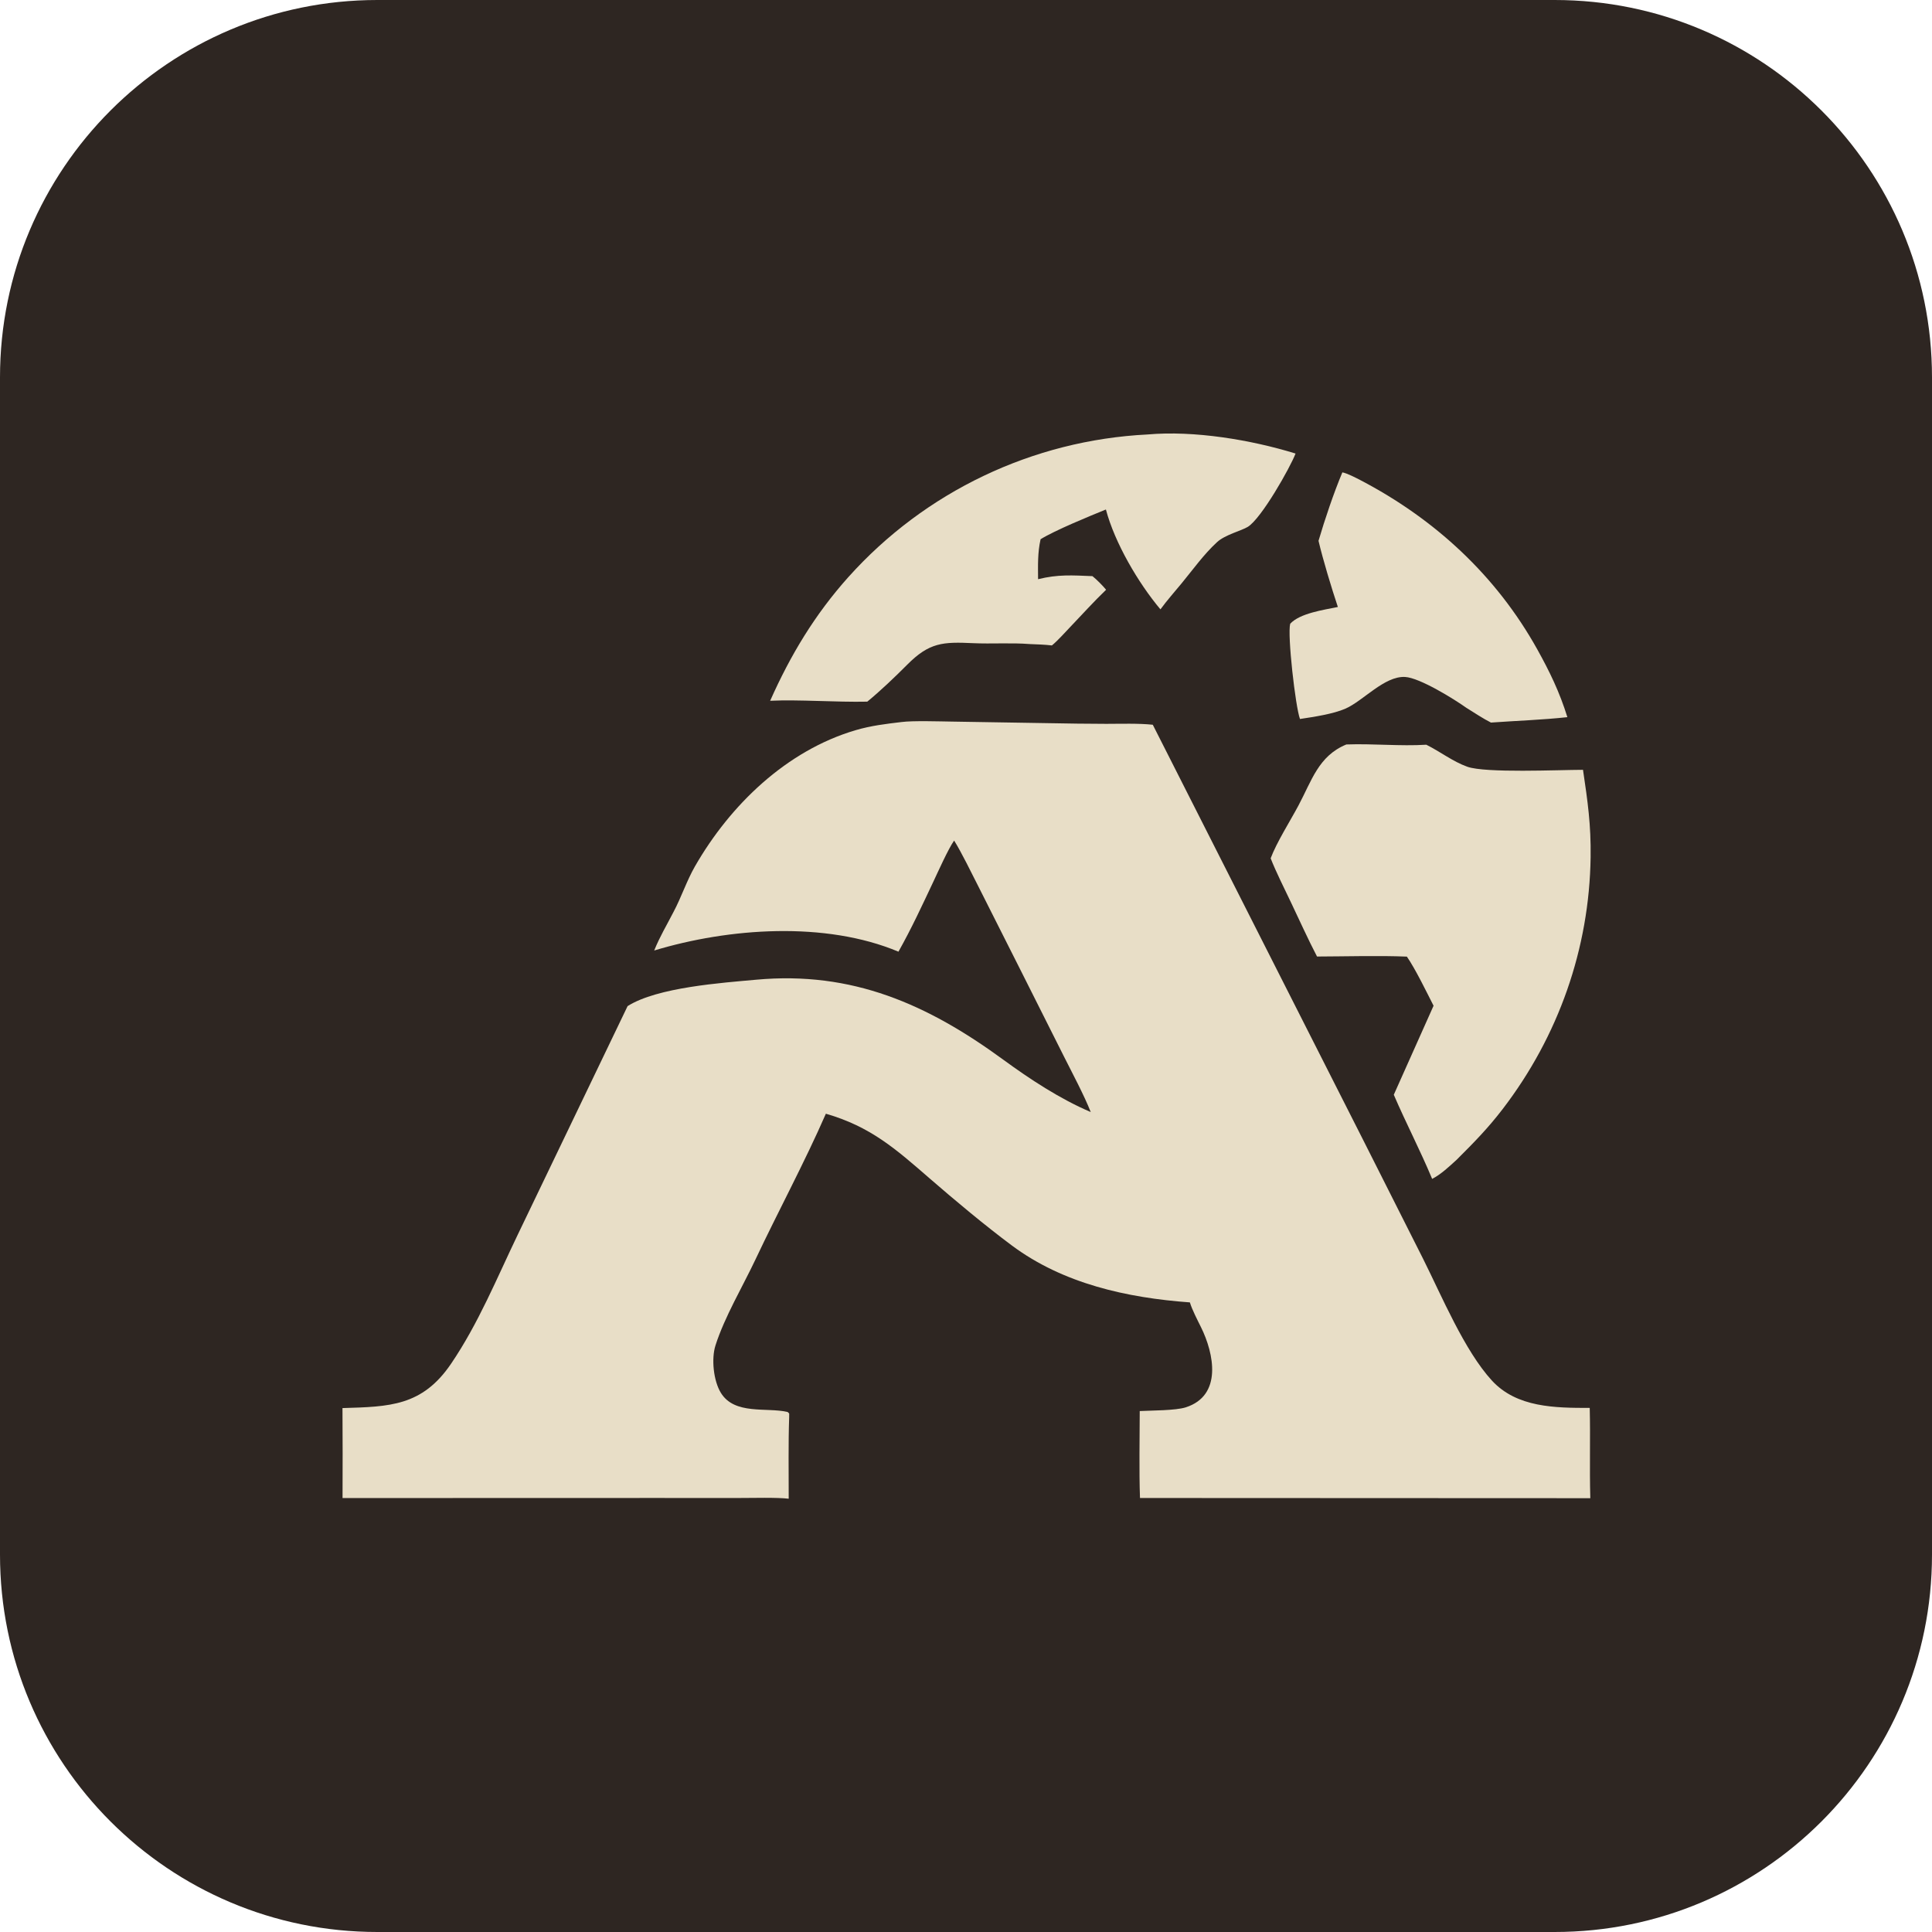
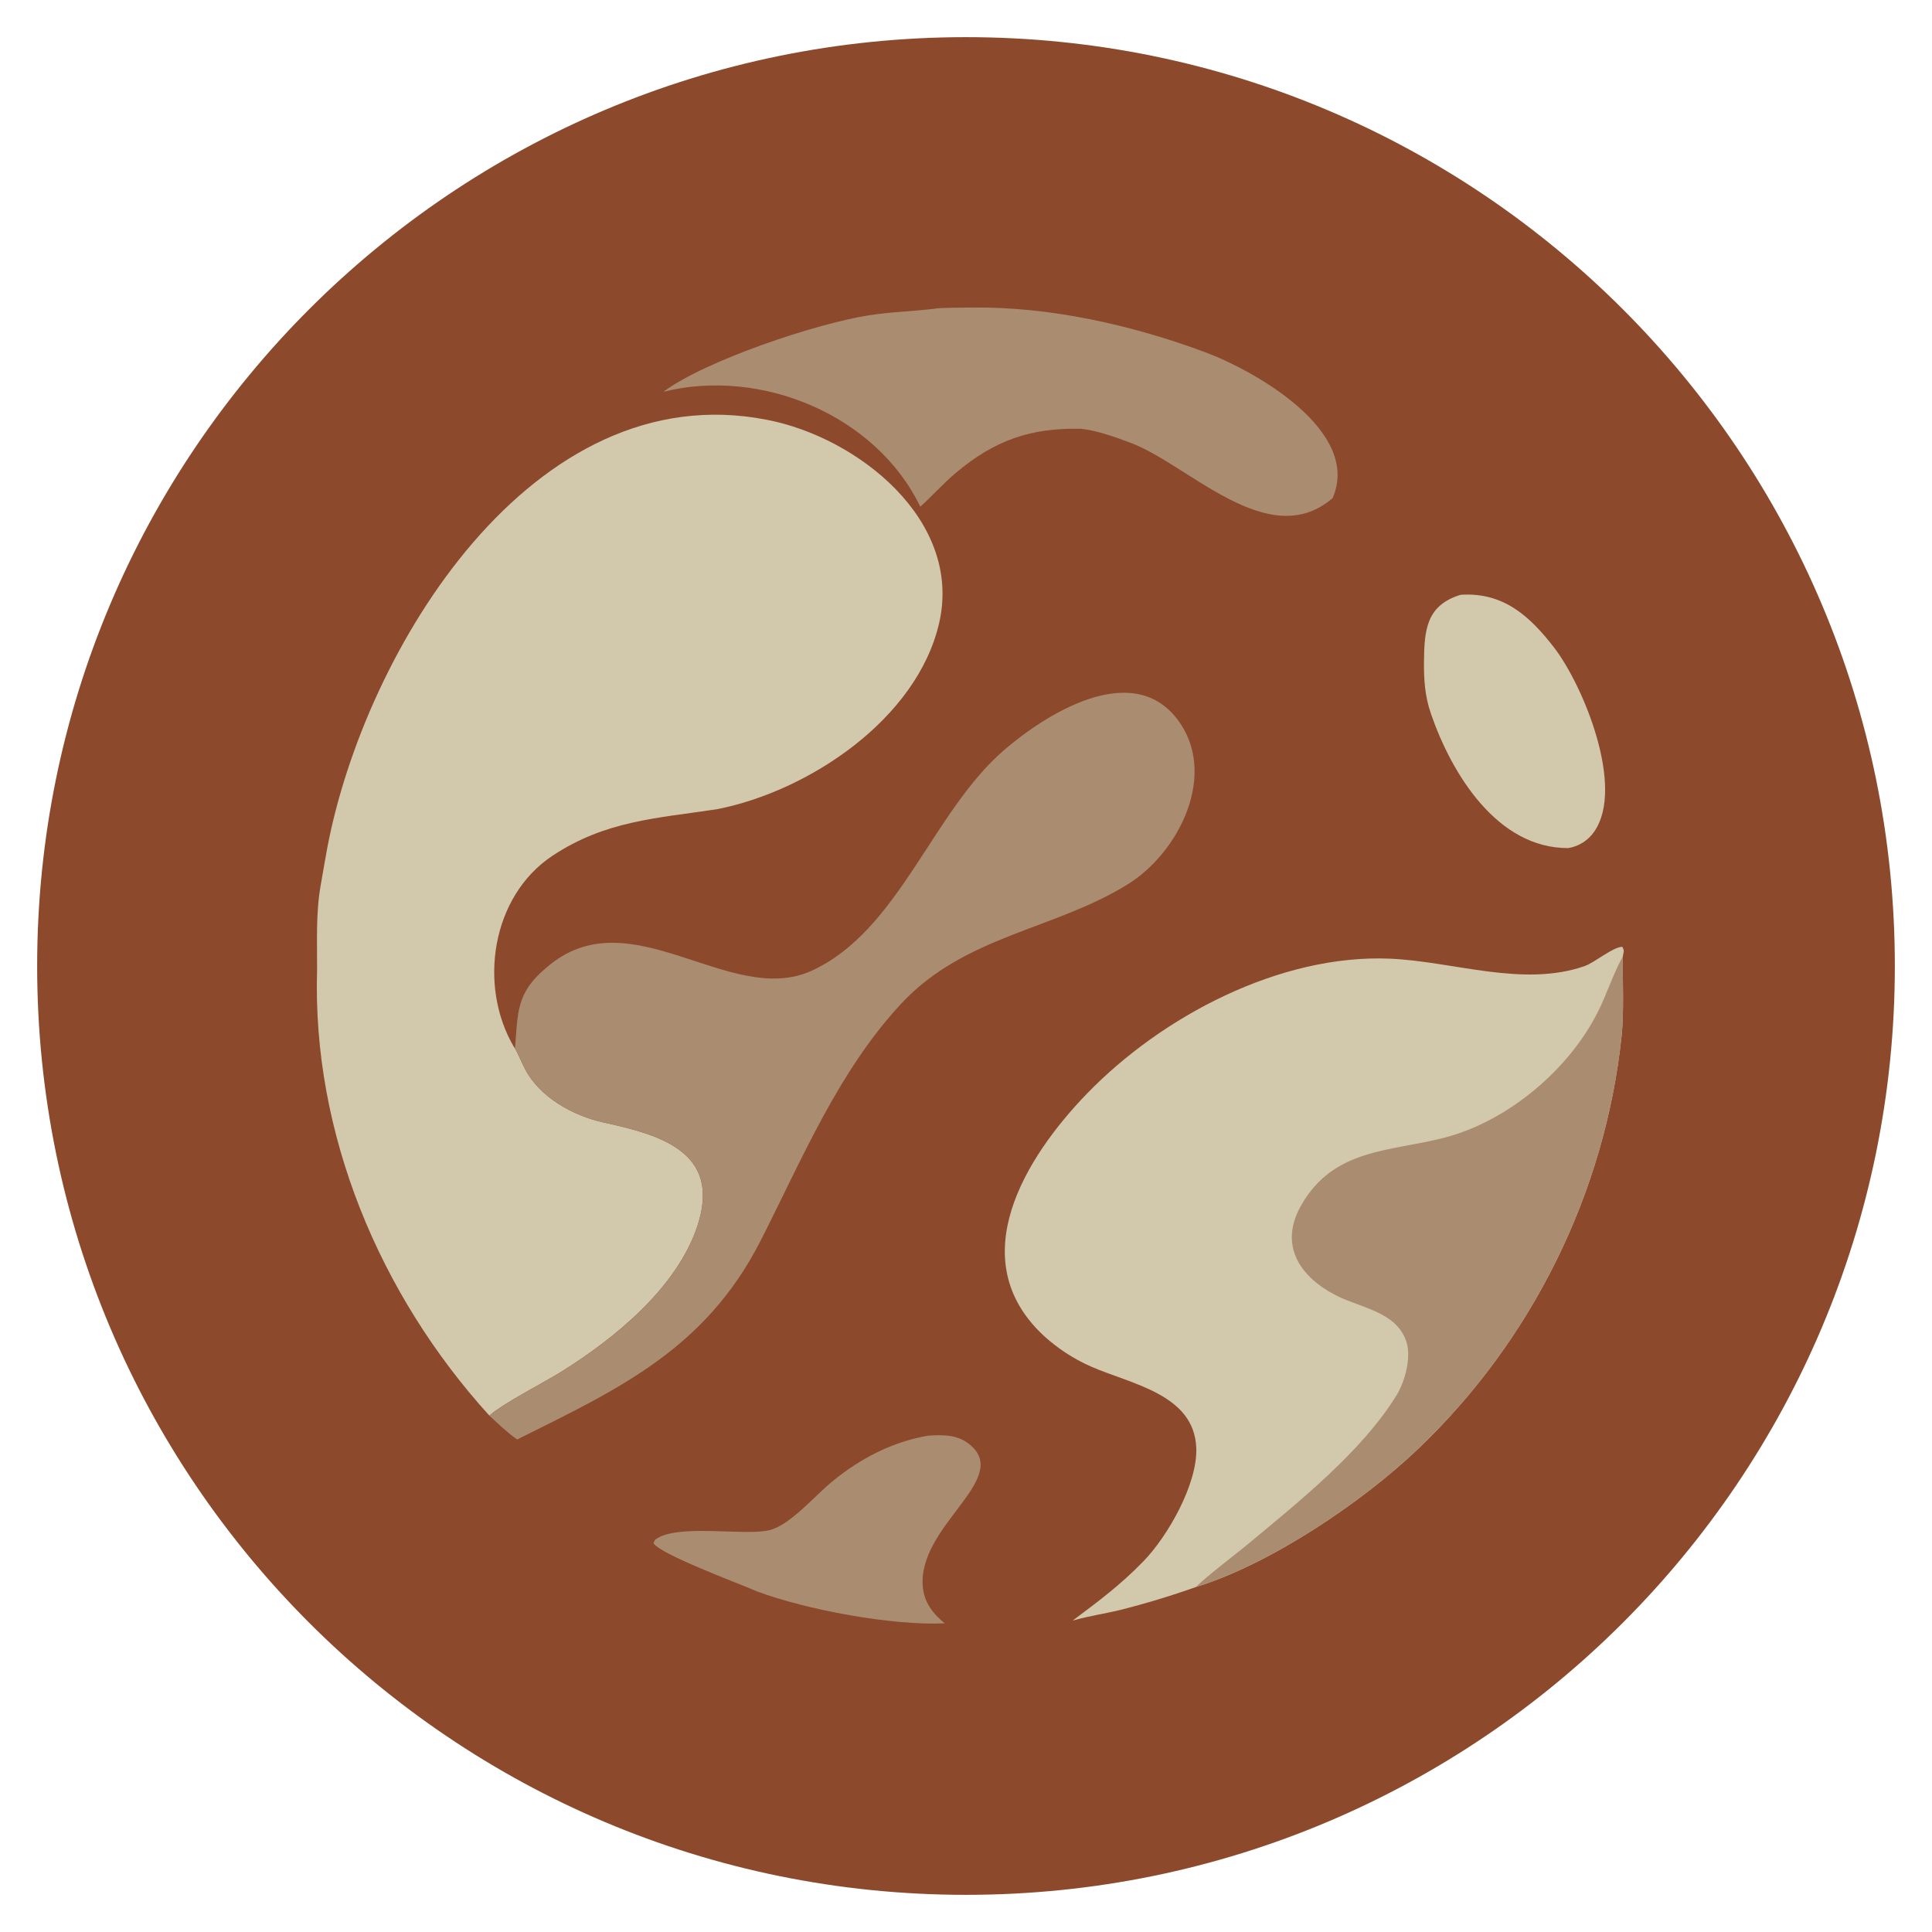
- <svg xmlns="http://www.w3.org/2000/svg" width="1024" height="1024" viewBox="0 0 1024 1024">
-   <rect width="1024" height="1024" rx="200" fill="#2E2622" />
-   <path fill="#e8dec7" d="M477.814 382.693C483.97 381.893 498.064 382.373 504.806 382.46L555.563 383.289C565.829 383.499 576.097 383.62 586.365 383.653C593.896 383.646 603.682 383.325 611.002 384.13L722.511 604.218L754.223 667.101C764.159 686.941 776.178 715.855 790.729 731.71C803.943 746.107 824.335 746.22 842.591 746.224C842.985 762.277 842.434 778.115 842.897 794.072L604.217 793.968C603.703 779.226 604.062 762.754 604.082 747.884C610.325 747.561 623.096 747.647 628.486 745.915C647.966 739.657 643.493 717.475 636.547 703.426C634.804 699.901 631.774 694.086 630.666 690.299C597.333 687.864 563.55 680.406 536.362 660.18C522.14 649.599 505.954 636.069 492.53 624.411C474.619 608.854 461.362 597.123 437.728 590.289C426.595 615.801 412.38 642.187 400.432 667.513C393.648 681.893 384.032 697.994 379.21 713.122C376.967 720.156 378.139 731.856 382.089 738.261C389.377 750.078 406.355 745.807 417.439 748.372C418.679 749.539 418.193 748.792 418.278 751.125C417.783 764.949 418.049 780.435 418.031 794.349C411.989 793.602 398.607 793.959 391.897 793.962L343.995 793.954L181.556 793.998C181.635 778.103 181.623 762.207 181.52 746.312C206.448 745.581 223.778 745.33 239.08 722.802C253.597 701.429 263.29 677.548 274.458 654.321L332.637 533.262C348.412 523.254 382.739 520.921 400.786 519.265C451.67 514.597 491.548 532.244 531.727 561.635C545.704 571.86 561.782 582.465 578.112 589.404C574.607 580.491 568.315 568.722 563.932 559.995L540.724 513.799L518.425 469.569C515.096 463.026 509.511 451.569 505.706 445.514C502.612 449.88 497.097 462.22 494.718 467.262C488.688 480.046 483.152 492.051 476.195 504.413C437.429 488.133 386.301 491.828 346.728 503.788C349.923 495.988 353.221 490.69 356.964 483.368C361.084 475.655 363.98 466.794 368.312 459.239C387.001 426.644 416.857 397.802 453.499 387.013C461.722 384.591 469.567 383.68 477.814 382.693Z" />
-   <path fill="#e8dec7" d="M713.585 394.583C727.607 394.055 742.223 395.585 755.961 394.715C763.271 398.333 769.985 403.623 777.693 406.381C787.36 409.841 826.016 408.043 839.028 408.019C841.513 424.83 843.292 437.137 843.059 454.29C842.402 502.782 825.99 549.229 796.537 587.701C788.522 598.17 781.302 605.453 772.058 614.693C768.127 618.266 763.787 622.403 759.069 624.839C752.622 609.39 745.174 595.224 738.736 580.243L759.818 533.059C755.973 525.529 750.254 513.686 745.682 507.032C731.213 506.398 712.71 506.946 698.049 506.979C693.305 497.86 688.707 487.682 684.252 478.312C680.923 471.309 676.206 461.951 673.475 454.916C676.63 446.477 683.826 435.159 688.219 426.919C695.259 413.714 698.851 400.648 713.585 394.583Z" />
-   <path fill="#e8dec7" d="M608.199 230.28C632.866 228.082 663.093 233.101 686.668 240.388C683.876 247.726 668.603 274.795 661.36 279.245C657.974 281.325 649.331 283.403 645.05 287.349C638.015 293.833 632.424 301.718 626.341 309.104C622.705 313.518 618.297 318.491 615.063 322.976C603.308 309.003 590.868 287.803 586.151 270.045C577.529 273.544 559.149 281.077 551.535 285.801C549.902 293.077 550.171 299.582 550.197 306.982C560.759 304.378 568.213 304.921 579.022 305.368C581.375 307.262 584.339 310.269 586.26 312.583C579.747 318.834 573.807 325.458 567.577 331.96C564.711 334.951 560.661 339.538 557.532 342.096C553.62 341.632 549.661 341.527 545.723 341.363C536.078 340.598 525.409 341.345 515.879 340.899C499.732 340.143 492.591 340.468 480.794 352.346C474.438 358.746 466.396 366.399 459.676 371.892C443.245 372.252 423.63 370.694 408.197 371.422C418.978 347.191 431.847 325.767 449.621 305.902C490.274 260.547 547.368 233.321 608.199 230.28Z" />
-   <path fill="#e8dec7" d="M711.483 250.368C713.898 250.786 718.812 253.319 721.014 254.469C760.444 275.053 792.947 305.01 814.697 344.006C821.373 355.975 826.632 366.871 830.741 380.105C817.614 381.552 803.539 382.018 790.236 382.979C786.186 380.946 781.148 377.615 777.211 375.165C770.804 370.587 752.45 359.19 744.684 358.8C733.752 358.252 722.485 371.494 713.155 375.581C706.55 378.474 696.31 379.966 689.014 381.08C686.591 374.566 682.269 336.408 683.829 330.606C688.976 325.009 701.576 323.267 709.095 321.711C705.785 311.791 701.219 296.761 698.842 286.648C702.143 275.399 706.946 261.133 711.483 250.368Z" />
+ <svg xmlns="http://www.w3.org/2000/svg" viewBox="200 200 624 624" width="1024" height="1024">
+   <circle cx="512" cy="512" r="300" fill="#8C492C" />
+   <path fill="#D2C8AC" d="M358.054 657.223C322.467 618.005 300.804 566.011 302.412 513.261C302.473 504.15 301.964 495.013 303.566 485.993C304.281 481.962 304.942 477.873 305.702 473.858C317.774 410.137 371.812 320.763 447.611 335.567C476.934 341.183 510.951 367.976 503.335 401.191C496.212 432.256 461.191 455.56 431.568 461.363C411.995 464.312 395.556 465.068 378.478 476.366C358.744 489.421 354.375 518.356 365.955 538.085C366.081 538.258 366.206 538.431 366.331 538.604C367.505 540.68 368.429 543.072 369.592 545.308C374.287 554.334 384.995 560.362 394.993 562.552C412.898 566.474 433.236 571.945 425.234 596.014C418.56 616.093 398.362 632.411 380.994 643.233C375.425 646.653 362.327 653.378 358.054 657.223Z" />
+   <path fill="#D2C8AC" d="M546.457 723.415C554.835 717.143 561.805 711.976 569.249 704.327C577.217 696.14 586.796 679.25 586.375 667.694C585.74 650.233 565.278 647.07 552.241 641.314C546.669 638.838 541.535 635.474 537.041 631.352C510.716 606.779 531.112 573.831 551.067 553.224C575.279 528.222 613.385 508.133 648.902 509.633C669.471 510.502 691.935 519.018 711.91 511.988C715.079 510.855 720.934 505.848 723.996 505.796C724.718 507.36 724.454 506.988 724.114 509.039C724.083 516.789 724.535 527.117 723.757 534.521C718.431 585.25 694.729 633.125 657.723 668.255C639.833 685.238 610.336 705.165 586.332 712.553C578.27 715.42 570.076 717.902 561.778 719.99C556.438 721.283 552.015 721.857 546.457 723.415Z" />
+   <path fill="#AA8C70" d="M724.114 509.039C724.083 516.789 724.535 527.117 723.757 534.521C718.431 585.25 694.729 633.125 657.723 668.255C639.833 685.238 610.336 705.165 586.332 712.553C588.78 709.817 599.239 701.894 602.748 698.973C619.241 685.25 639.873 668.883 651.121 650.536C653.855 646.075 655.979 637.967 654.134 633.04C650.765 623.609 639.53 622.467 631.612 618.436C619.876 612.46 612.952 602.251 620.195 589.409C630.72 570.744 649.078 572.004 666.611 567.428C687.026 562.1 706.704 545.521 716.076 526.826C718.794 521.545 720.967 514.71 723.702 509.769L724.114 509.039Z" />
+   <path fill="#AA8C70" d="M366.331 538.604C367.303 527.185 366.583 520.769 376.45 512.551C403.322 489.061 435.717 525.697 462.24 513.49C490.349 500.552 501.045 462.377 524.227 442.322C537.394 430.93 565.348 413.018 580.152 432.18C593.684 449.695 580.905 475.411 564.072 485.718C540.393 500.341 511.603 502.194 491.184 524.052C470.796 545.876 458.968 574.603 445.534 600.989C427.658 635.813 399.835 648.604 367.033 664.926C363.795 662.667 360.957 659.904 358.054 657.223C362.327 653.378 375.425 646.653 380.994 643.233C398.362 632.411 418.56 616.093 425.234 596.014C433.236 571.945 412.898 566.474 394.993 562.552C384.995 560.362 374.287 554.334 369.592 545.308C368.429 543.072 367.505 540.68 366.331 538.604Z" />
+   <path fill="#AA8C70" d="M501.857 299.713C503.457 299.323 511.46 299.375 513.66 299.331C538.991 298.972 565.561 304.952 589.181 313.735C605.286 319.724 639.832 339.213 630.414 360.88C609.662 378.711 583.873 349.889 564.914 342.926C559.898 341.083 554.464 339.068 549.125 338.484C532.918 338.147 521.332 342.141 508.72 352.722C504.848 355.97 501.136 360.161 497.236 363.651C482.935 334.02 445.767 318.658 414.257 326.539C427.786 316.477 463.28 304.599 480.437 301.868C487.461 300.749 494.714 300.574 501.857 299.713Z" />
+   <path fill="#D2C8AC" d="M671.787 392.098C685.469 391.231 693.982 398.851 701.886 409.076C711.378 421.354 724.858 454.172 714.946 468.544C713.009 471.396 709.993 473.334 706.594 473.91C683.535 474.085 668.789 449.795 662.151 430.473C660.207 424.815 659.859 419.546 659.918 413.598C660.021 403.272 660.781 395.439 671.787 392.098Z" />
+   <path fill="#AA8C70" d="M499.874 663.673C504.991 663.398 509.597 663.319 513.673 666.957C526.093 678.041 496.378 692.964 498.042 712.448C498.477 717.539 501.289 721.175 505.131 724.306C488.048 725.103 460.322 719.917 444.473 713.979C439.141 711.608 412.94 701.953 411.061 698.39L411.546 697.348C418.428 691.932 440.159 696.177 448.433 694.236C455.098 692.672 463.177 683.098 468.8 678.487C477.87 671.05 488.232 665.638 499.874 663.673Z" />
</svg>
